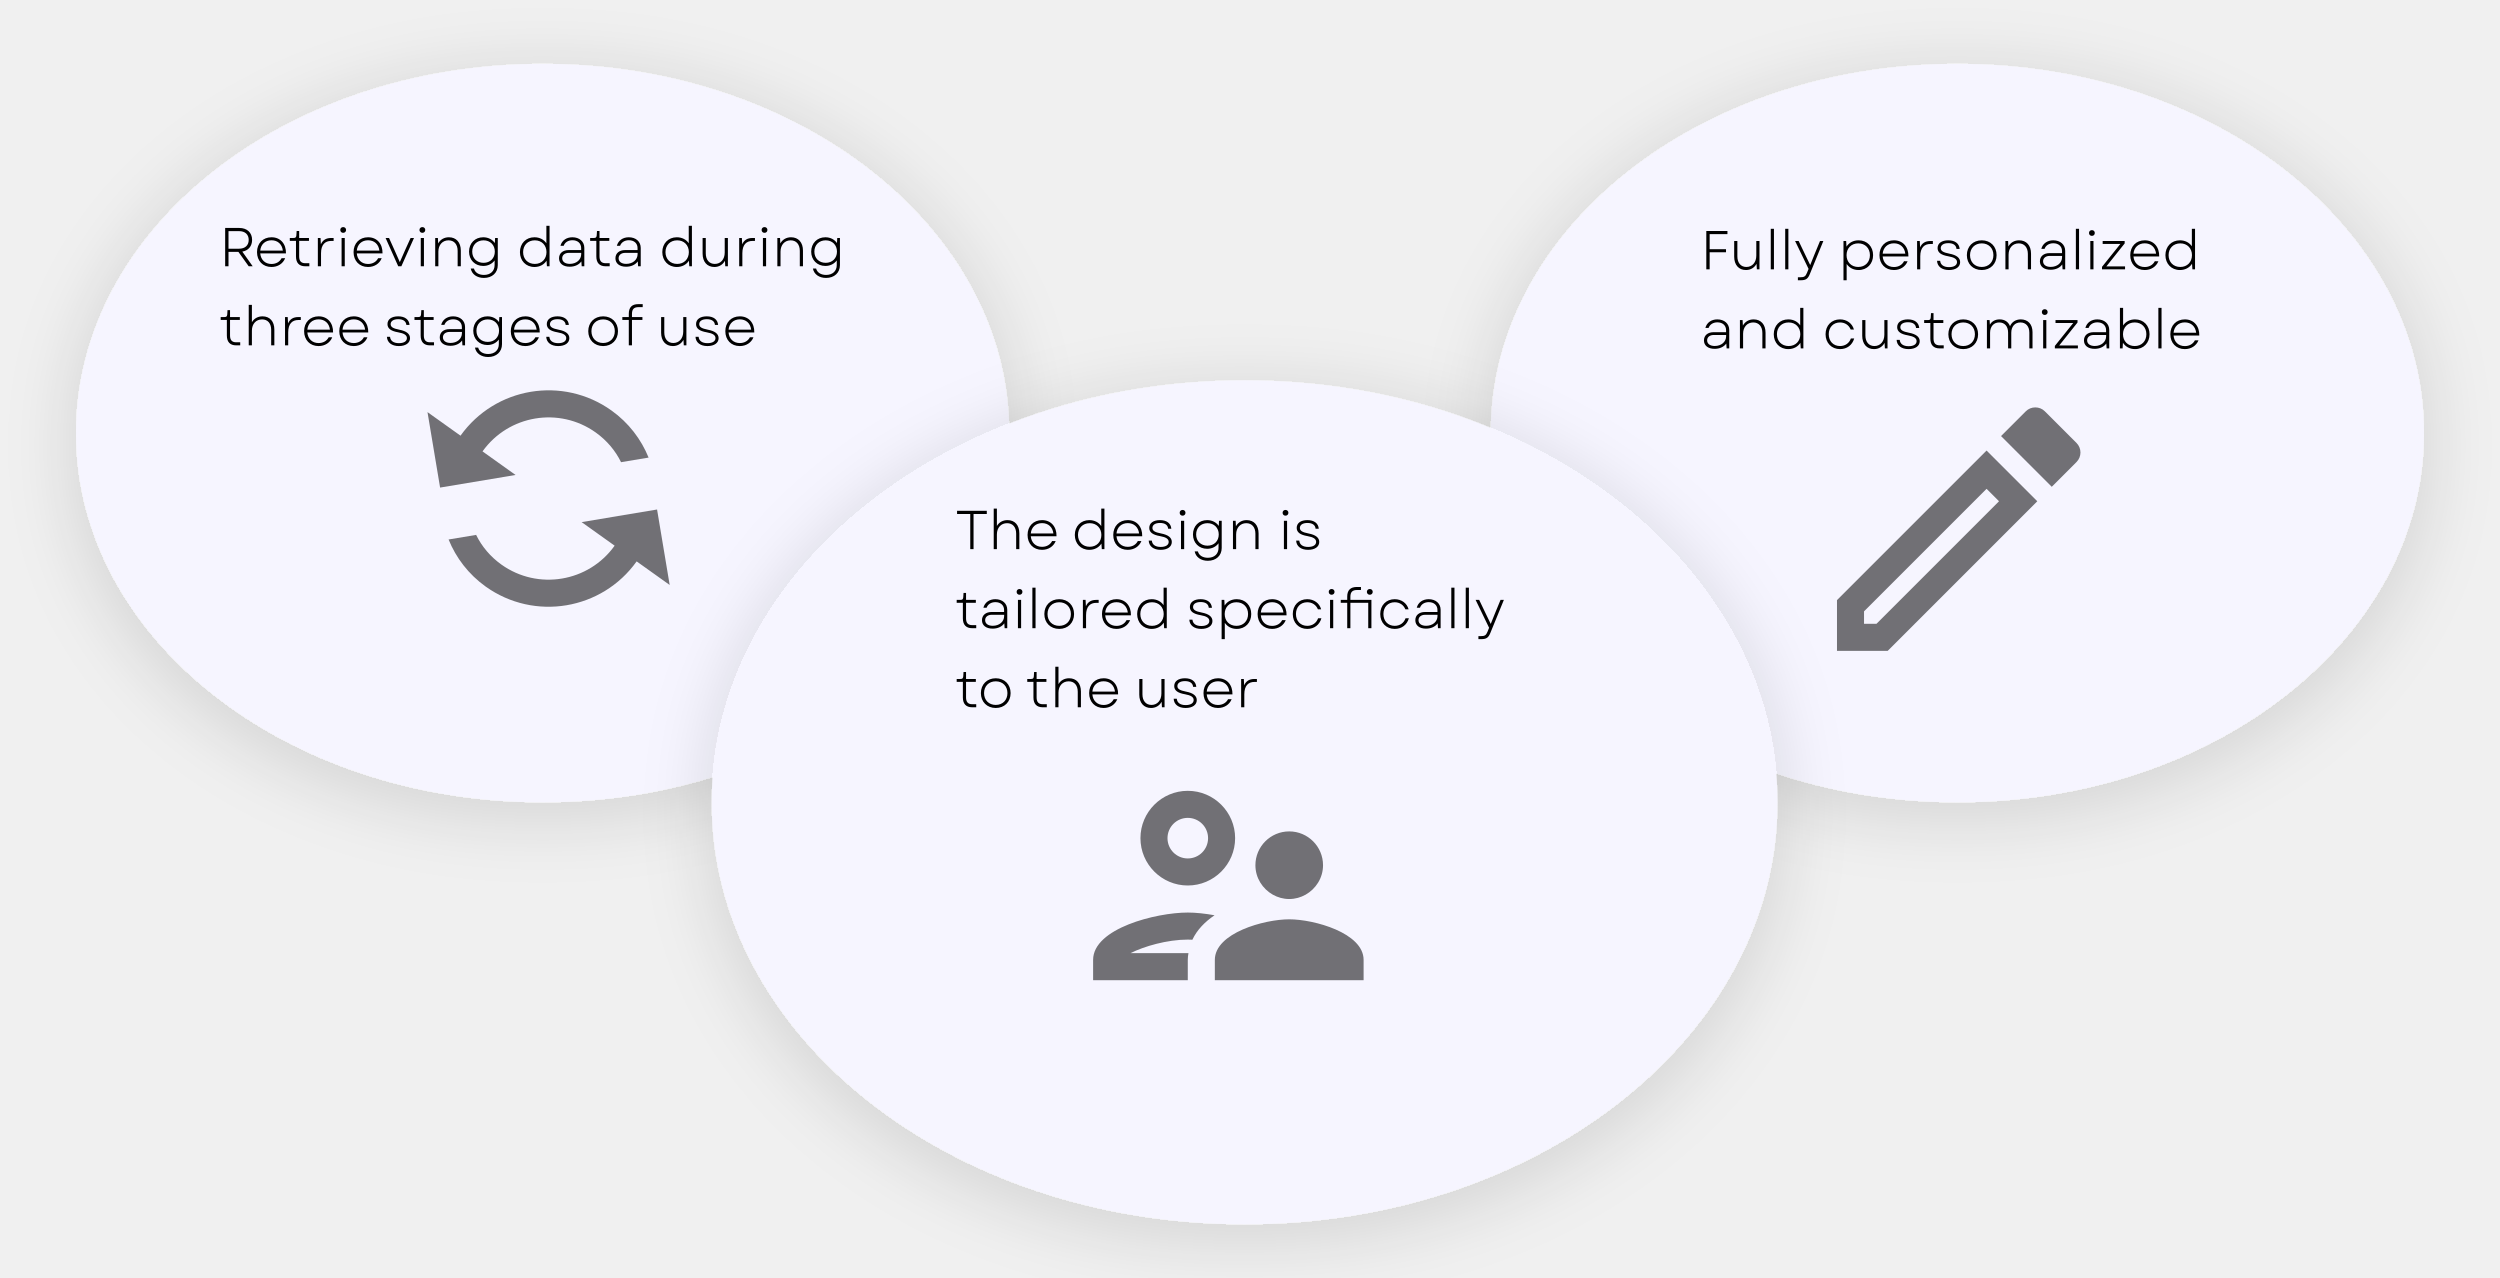
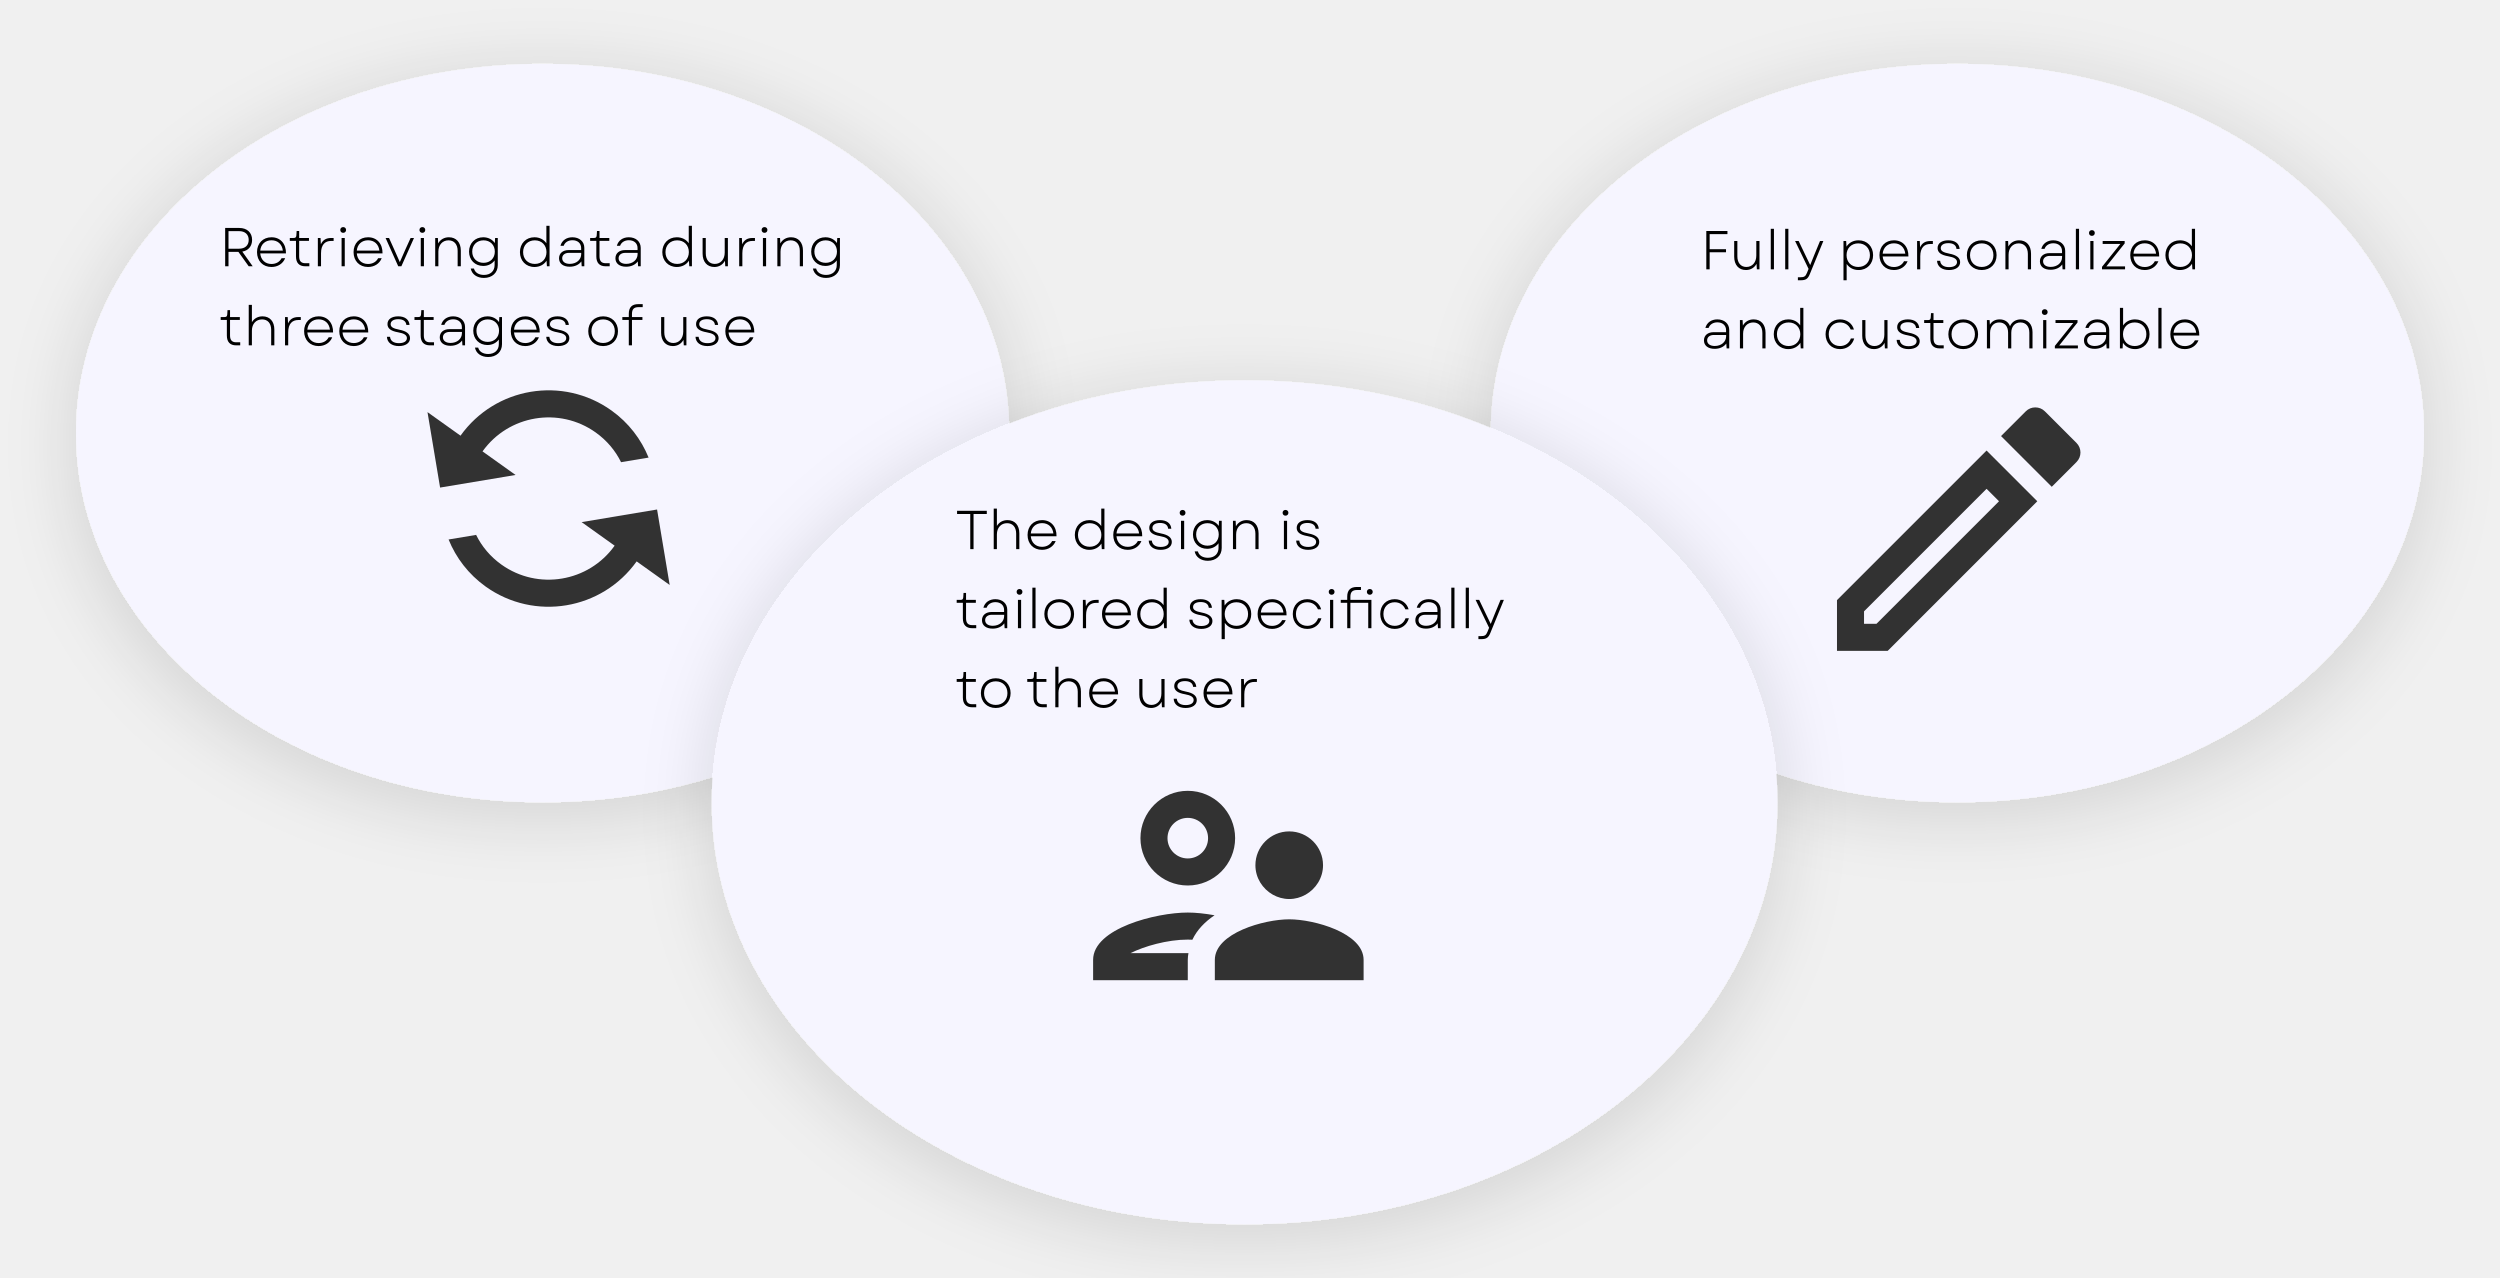
<svg xmlns="http://www.w3.org/2000/svg" width="822" height="420" viewBox="0 0 822 420" fill="none">
  <g filter="url(#filter0_d_882_44645)">
    <ellipse cx="643.578" cy="142.403" rx="153.422" ry="121.403" fill="#F6F5FF" />
  </g>
-   <path d="M604 197.323V213.999H620.676L669.86 164.815L653.184 148.139L604 197.323ZM616.985 205.105H612.894V201.014L653.184 160.724L657.275 164.815L616.985 205.105ZM682.756 145.649L672.35 135.243C671.461 134.353 670.349 133.953 669.193 133.953C668.037 133.953 666.925 134.398 666.08 135.243L657.942 143.381L674.618 160.057L682.756 151.919C684.491 150.185 684.491 147.383 682.756 145.649Z" fill="black" fill-opacity="0.54" />
+   <path d="M604 197.323V213.999H620.676L669.86 164.815L653.184 148.139L604 197.323ZM616.985 205.105H612.894V201.014L653.184 160.724L657.275 164.815L616.985 205.105ZM682.756 145.649L672.35 135.243C671.461 134.353 670.349 133.953 669.193 133.953C668.037 133.953 666.925 134.398 666.08 135.243L657.942 143.381L674.618 160.057L682.756 151.919C684.491 150.185 684.491 147.383 682.756 145.649V145.649Z" fill="#323232" />
  <g filter="url(#filter1_d_882_44645)">
    <ellipse cx="178.422" cy="142.403" rx="153.422" ry="121.403" fill="#F6F5FF" />
  </g>
  <g clip-path="url(#clip0_882_44645)">
-     <path d="M151.417 143.252L140.558 135.502L144.703 160.314L169.515 156.17L158.656 148.419C167.207 136.438 183.894 133.651 195.875 142.202C199.53 144.811 202.359 148.196 204.201 151.969L213.258 150.457C210.821 144.456 206.724 139.019 201.042 134.963C185.043 123.544 162.836 127.254 151.417 143.252ZM202.092 179.42C193.541 191.401 176.854 194.189 164.873 185.638C161.218 183.028 158.389 179.643 156.547 175.87L147.49 177.383C149.927 183.384 154.024 188.821 159.706 192.877C175.705 204.296 197.912 200.586 209.331 184.587L220.19 192.338L216.045 167.525L191.233 171.67L202.092 179.42Z" fill="black" fill-opacity="0.54" />
+     <path d="M151.417 143.252L140.558 135.502L144.703 160.314L169.515 156.17L158.656 148.419C167.207 136.438 183.894 133.651 195.875 142.202C199.53 144.811 202.359 148.196 204.201 151.969L213.258 150.457C210.821 144.456 206.724 139.019 201.042 134.963C185.043 123.544 162.836 127.254 151.417 143.252ZM202.092 179.42C193.541 191.401 176.854 194.189 164.873 185.638C161.218 183.028 158.389 179.643 156.547 175.87L147.49 177.383C149.927 183.384 154.024 188.821 159.706 192.877C175.705 204.296 197.912 200.586 209.331 184.587L220.19 192.338L216.045 167.525L191.233 171.67L202.092 179.42Z" fill="#323232" />
  </g>
  <g filter="url(#filter2_d_882_44645)">
    <ellipse cx="409.22" cy="263.807" rx="175.212" ry="138.747" fill="#F6F5FF" />
  </g>
  <g clip-path="url(#clip1_882_44645)">
-     <path d="M390.543 291.152C399.126 291.152 406.108 284.171 406.108 275.588C406.108 267.005 399.126 260.023 390.543 260.023C381.96 260.023 374.979 267.005 374.979 275.588C374.979 284.171 381.96 291.152 390.543 291.152ZM390.543 268.917C394.234 268.917 397.214 271.897 397.214 275.588C397.214 279.279 394.234 282.258 390.543 282.258C386.852 282.258 383.873 279.279 383.873 275.588C383.873 271.897 386.852 268.917 390.543 268.917ZM390.765 313.387H371.732C376.135 311.164 383.739 308.94 390.543 308.94C391.032 308.94 391.566 308.985 392.055 308.985C393.567 305.739 396.191 303.07 399.348 300.936C396.102 300.358 393.033 300.046 390.543 300.046C380.137 300.046 359.414 305.249 359.414 315.611V322.282H390.543V315.611C390.543 314.855 390.632 314.099 390.765 313.387ZM423.896 302.27C415.713 302.27 399.437 306.761 399.437 315.611V322.282H448.354V315.611C448.354 306.761 432.078 302.27 423.896 302.27ZM429.277 294.176C432.656 292.264 435.013 288.662 435.013 284.482C435.013 278.345 430.033 273.364 423.896 273.364C417.759 273.364 412.778 278.345 412.778 284.482C412.778 288.662 415.135 292.264 418.515 294.176C420.116 295.066 421.939 295.599 423.896 295.599C425.852 295.599 427.676 295.066 429.277 294.176Z" fill="black" fill-opacity="0.54" />
+     <path d="M390.543 291.152C399.126 291.152 406.108 284.171 406.108 275.588C406.108 267.005 399.126 260.023 390.543 260.023C381.96 260.023 374.979 267.005 374.979 275.588C374.979 284.171 381.96 291.152 390.543 291.152ZM390.543 268.917C394.234 268.917 397.214 271.897 397.214 275.588C397.214 279.279 394.234 282.258 390.543 282.258C386.852 282.258 383.873 279.279 383.873 275.588C383.873 271.897 386.852 268.917 390.543 268.917ZM390.765 313.387H371.732C376.135 311.164 383.739 308.94 390.543 308.94C391.032 308.94 391.566 308.985 392.055 308.985C393.567 305.739 396.191 303.07 399.348 300.936C396.102 300.358 393.033 300.046 390.543 300.046C380.137 300.046 359.414 305.249 359.414 315.611V322.282H390.543V315.611C390.543 314.855 390.632 314.099 390.765 313.387ZM423.896 302.27C415.713 302.27 399.437 306.761 399.437 315.611V322.282H448.354V315.611C448.354 306.761 432.078 302.27 423.896 302.27ZM429.277 294.176C432.656 292.264 435.013 288.662 435.013 284.482C435.013 278.345 430.032 273.364 423.896 273.364C417.759 273.364 412.778 278.345 412.778 284.482C412.778 288.662 415.135 292.264 418.515 294.176C420.116 295.066 421.939 295.599 423.896 295.599C425.852 295.599 427.676 295.066 429.277 294.176Z" fill="#323232" />
  </g>
  <path d="M561.034 88.553V75.953H567.982V76.979H562.132V81.929H567.514V82.937H562.132V88.553H561.034ZM574.071 88.787C571.677 88.787 570.201 87.077 570.201 84.395V79.247H571.245V84.305C571.245 86.429 572.379 87.779 574.215 87.779C576.141 87.779 577.473 86.267 577.473 84.053V79.247H578.517V88.553H577.653L577.545 86.735C576.825 88.085 575.529 88.787 574.071 88.787ZM582.229 88.553V75.233H583.273V88.553H582.229ZM586.975 88.553V75.233H588.019V88.553H586.975ZM591.145 92.153V91.163H591.919C593.233 91.163 593.647 90.893 594.133 89.723L594.655 88.409L590.227 79.247H591.397L593.593 83.837L595.195 87.149L596.527 83.837L598.417 79.247H599.515L595.069 90.119C594.421 91.739 593.701 92.153 592.027 92.153H591.145ZM611.103 88.787C609.393 88.787 608.007 88.013 607.179 86.789V92.153H606.135V79.247H607.017L607.125 81.101C607.935 79.805 609.357 79.013 611.103 79.013C613.929 79.013 615.873 81.065 615.873 83.891C615.873 86.717 613.929 88.787 611.103 88.787ZM607.143 83.891C607.143 86.177 608.709 87.779 610.995 87.779C613.281 87.779 614.829 86.177 614.829 83.891C614.829 81.623 613.281 80.021 610.995 80.021C608.709 80.021 607.143 81.623 607.143 83.891ZM622.716 88.787C619.89 88.787 617.964 86.789 617.964 83.891C617.964 81.011 619.908 79.013 622.734 79.013C625.668 79.013 627.558 81.173 627.486 84.323H619.026C619.206 86.429 620.646 87.797 622.716 87.797C624.228 87.797 625.434 87.095 626.046 85.889L627.216 85.907C626.496 87.689 624.804 88.787 622.716 88.787ZM619.026 83.405H626.46C626.208 81.299 624.768 80.003 622.734 80.003C620.664 80.003 619.206 81.353 619.026 83.405ZM630.34 88.553V79.247H631.222L631.33 81.335C631.96 79.931 633.022 79.247 634.75 79.247H635.524V80.219H634.714C632.716 80.219 631.384 81.443 631.384 84.269V88.553H630.34ZM640.822 88.787C638.464 88.787 636.97 87.599 636.898 85.745H637.924C638.032 87.059 639.058 87.833 640.84 87.833C642.478 87.833 643.468 87.203 643.468 86.177C643.468 85.205 642.586 84.611 640.606 84.269C638.176 83.855 637.078 82.991 637.078 81.569C637.078 79.985 638.428 79.013 640.606 79.013C642.802 79.013 644.188 80.057 644.332 81.839H643.288C643.18 80.615 642.226 79.949 640.606 79.949C639.058 79.949 638.122 80.579 638.122 81.587C638.122 82.505 638.896 83.009 640.966 83.405C643.324 83.855 644.494 84.791 644.494 86.195C644.494 87.761 643.072 88.787 640.822 88.787ZM651.6 88.787C648.72 88.787 646.704 86.771 646.704 83.891C646.704 81.029 648.72 79.013 651.6 79.013C654.462 79.013 656.478 81.029 656.478 83.891C656.478 86.771 654.462 88.787 651.6 88.787ZM647.748 83.891C647.748 86.195 649.314 87.779 651.6 87.779C653.868 87.779 655.434 86.195 655.434 83.891C655.434 81.605 653.868 80.021 651.6 80.021C649.314 80.021 647.748 81.605 647.748 83.891ZM659.379 88.553V79.247H660.261L660.351 81.047C661.089 79.715 662.385 79.013 663.879 79.013C666.309 79.013 667.803 80.723 667.803 83.405V88.553H666.759V83.495C666.759 81.353 665.607 80.021 663.753 80.021C661.791 80.021 660.423 81.515 660.423 83.729V88.553H659.379ZM674.231 88.697C672.071 88.697 670.721 87.635 670.721 85.925C670.721 84.269 671.981 83.225 673.889 83.225H677.993V82.559C677.993 81.011 676.859 79.985 675.131 79.985C673.727 79.985 672.629 80.705 672.251 81.821H671.189C671.639 80.093 673.133 79.013 675.113 79.013C677.435 79.013 679.037 80.435 679.037 82.505V88.553H678.173L678.065 86.951C677.255 88.067 675.887 88.697 674.231 88.697ZM671.765 85.907C671.765 87.041 672.719 87.761 674.267 87.761C676.427 87.761 678.011 86.411 678.011 84.539V84.143H673.925C672.647 84.143 671.765 84.845 671.765 85.907ZM682.547 88.553V75.233H683.591V88.553H682.547ZM687.293 88.553V79.247H688.337V88.553H687.293ZM686.861 76.601C686.861 76.079 687.239 75.665 687.815 75.665C688.391 75.665 688.769 76.079 688.769 76.601C688.769 77.141 688.391 77.555 687.815 77.555C687.239 77.555 686.861 77.141 686.861 76.601ZM691.14 88.553V87.743L697.188 80.201H691.356V79.247H698.592V80.039L692.58 87.581H698.718V88.553H691.14ZM705.175 88.787C702.349 88.787 700.423 86.789 700.423 83.891C700.423 81.011 702.367 79.013 705.193 79.013C708.127 79.013 710.017 81.173 709.945 84.323H701.485C701.665 86.429 703.105 87.797 705.175 87.797C706.687 87.797 707.893 87.095 708.505 85.889L709.675 85.907C708.955 87.689 707.263 88.787 705.175 88.787ZM701.485 83.405H708.919C708.667 81.299 707.227 80.003 705.193 80.003C703.123 80.003 701.665 81.353 701.485 83.405ZM716.759 88.787C713.951 88.787 711.989 86.717 711.989 83.891C711.989 81.065 713.951 79.013 716.759 79.013C718.469 79.013 719.855 79.769 720.683 80.975V75.233H721.727V88.553H720.863L720.737 86.717C719.927 87.995 718.505 88.787 716.759 88.787ZM713.033 83.891C713.033 86.177 714.599 87.779 716.885 87.779C719.153 87.779 720.719 86.177 720.719 83.891C720.719 81.623 719.153 80.021 716.885 80.021C714.599 80.021 713.033 81.623 713.033 83.891ZM563.77 114.697C561.61 114.697 560.26 113.635 560.26 111.925C560.26 110.269 561.52 109.225 563.428 109.225H567.532V108.559C567.532 107.011 566.398 105.985 564.67 105.985C563.266 105.985 562.168 106.705 561.79 107.821H560.728C561.178 106.093 562.672 105.013 564.652 105.013C566.974 105.013 568.576 106.435 568.576 108.505V114.553H567.712L567.604 112.951C566.794 114.067 565.426 114.697 563.77 114.697ZM561.304 111.907C561.304 113.041 562.258 113.761 563.806 113.761C565.966 113.761 567.55 112.411 567.55 110.539V110.143H563.464C562.186 110.143 561.304 110.845 561.304 111.907ZM572.086 114.553V105.247H572.968L573.058 107.047C573.796 105.715 575.092 105.013 576.586 105.013C579.016 105.013 580.51 106.723 580.51 109.405V114.553H579.466V109.495C579.466 107.353 578.314 106.021 576.46 106.021C574.498 106.021 573.13 107.515 573.13 109.729V114.553H572.086ZM587.982 114.787C585.174 114.787 583.212 112.717 583.212 109.891C583.212 107.065 585.174 105.013 587.982 105.013C589.692 105.013 591.078 105.769 591.906 106.975V101.233H592.95V114.553H592.086L591.96 112.717C591.15 113.995 589.728 114.787 587.982 114.787ZM584.256 109.891C584.256 112.177 585.822 113.779 588.108 113.779C590.376 113.779 591.942 112.177 591.942 109.891C591.942 107.623 590.376 106.021 588.108 106.021C585.822 106.021 584.256 107.623 584.256 109.891ZM604.997 114.787C602.207 114.787 600.245 112.753 600.245 109.891C600.245 107.029 602.207 105.013 604.997 105.013C607.211 105.013 609.029 106.327 609.569 108.343H608.507C607.895 106.867 606.599 106.021 604.997 106.021C602.801 106.021 601.289 107.605 601.289 109.891C601.289 112.195 602.801 113.779 604.997 113.779C606.707 113.779 608.039 112.825 608.561 111.295H609.659C609.029 113.473 607.283 114.787 604.997 114.787ZM616.171 114.787C613.777 114.787 612.301 113.077 612.301 110.395V105.247H613.345V110.305C613.345 112.429 614.479 113.779 616.315 113.779C618.241 113.779 619.573 112.267 619.573 110.053V105.247H620.617V114.553H619.753L619.645 112.735C618.925 114.085 617.629 114.787 616.171 114.787ZM627.533 114.787C625.175 114.787 623.681 113.599 623.609 111.745H624.635C624.743 113.059 625.769 113.833 627.551 113.833C629.189 113.833 630.179 113.203 630.179 112.177C630.179 111.205 629.297 110.611 627.317 110.269C624.887 109.855 623.789 108.991 623.789 107.569C623.789 105.985 625.139 105.013 627.317 105.013C629.513 105.013 630.899 106.057 631.043 107.839H629.999C629.891 106.615 628.937 105.949 627.317 105.949C625.769 105.949 624.833 106.579 624.833 107.587C624.833 108.505 625.607 109.009 627.677 109.405C630.035 109.855 631.205 110.791 631.205 112.195C631.205 113.761 629.783 114.787 627.533 114.787ZM637.741 114.553C635.761 114.553 634.699 113.437 634.699 111.331V106.201H632.665V105.247H633.853C634.555 105.247 634.753 105.067 634.825 104.383L634.915 102.961H635.743V105.247H638.965V106.201H635.743V111.295C635.743 112.825 636.373 113.545 637.777 113.545H639.091V114.553H637.741ZM645.518 114.787C642.638 114.787 640.622 112.771 640.622 109.891C640.622 107.029 642.638 105.013 645.518 105.013C648.38 105.013 650.396 107.029 650.396 109.891C650.396 112.771 648.38 114.787 645.518 114.787ZM641.666 109.891C641.666 112.195 643.232 113.779 645.518 113.779C647.786 113.779 649.352 112.195 649.352 109.891C649.352 107.605 647.786 106.021 645.518 106.021C643.232 106.021 641.666 107.605 641.666 109.891ZM653.297 114.553V105.247H654.179L654.269 106.759C654.917 105.625 656.051 105.013 657.491 105.013C659.111 105.013 660.353 105.823 660.893 107.245C661.523 105.823 662.801 105.013 664.439 105.013C666.779 105.013 668.291 106.615 668.291 109.207V114.553H667.247V109.369C667.247 107.299 666.095 106.021 664.313 106.021C662.495 106.021 661.307 107.335 661.307 109.441V114.553H660.263V109.369C660.263 107.299 659.129 106.021 657.347 106.021C655.529 106.021 654.341 107.335 654.341 109.441V114.553H653.297ZM671.79 114.553V105.247H672.834V114.553H671.79ZM671.358 102.601C671.358 102.079 671.736 101.665 672.312 101.665C672.888 101.665 673.266 102.079 673.266 102.601C673.266 103.141 672.888 103.555 672.312 103.555C671.736 103.555 671.358 103.141 671.358 102.601ZM675.636 114.553V113.743L681.684 106.201H675.852V105.247H683.088V106.039L677.076 113.581H683.214V114.553H675.636ZM688.715 114.697C686.555 114.697 685.205 113.635 685.205 111.925C685.205 110.269 686.465 109.225 688.373 109.225H692.477V108.559C692.477 107.011 691.343 105.985 689.615 105.985C688.211 105.985 687.113 106.705 686.735 107.821H685.673C686.123 106.093 687.617 105.013 689.597 105.013C691.919 105.013 693.521 106.435 693.521 108.505V114.553H692.657L692.549 112.951C691.739 114.067 690.371 114.697 688.715 114.697ZM686.249 111.907C686.249 113.041 687.203 113.761 688.751 113.761C690.911 113.761 692.495 112.411 692.495 110.539V110.143H688.409C687.131 110.143 686.249 110.845 686.249 111.907ZM702 114.787C700.254 114.787 698.832 113.977 698.022 112.699L697.914 114.553H697.032V101.233H698.076V107.011C698.904 105.769 700.29 105.013 702 105.013C704.826 105.013 706.77 107.065 706.77 109.891C706.77 112.717 704.826 114.787 702 114.787ZM698.04 109.891C698.04 112.177 699.606 113.779 701.892 113.779C704.178 113.779 705.726 112.177 705.726 109.891C705.726 107.623 704.178 106.021 701.892 106.021C699.606 106.021 698.04 107.623 698.04 109.891ZM709.67 114.553V101.233H710.714V114.553H709.67ZM718.359 114.787C715.533 114.787 713.607 112.789 713.607 109.891C713.607 107.011 715.551 105.013 718.377 105.013C721.311 105.013 723.201 107.173 723.129 110.323H714.669C714.849 112.429 716.289 113.797 718.359 113.797C719.871 113.797 721.077 113.095 721.689 111.889L722.859 111.907C722.139 113.689 720.447 114.787 718.359 114.787ZM714.669 109.405H722.103C721.851 107.299 720.411 106.003 718.377 106.003C716.307 106.003 714.849 107.353 714.669 109.405Z" fill="black" />
  <path d="M319.022 180.553V168.997H314.684V167.953H324.458V168.997H320.102V180.553H319.022ZM326.735 180.553V167.233H327.779V172.939C328.517 171.661 329.813 171.013 331.271 171.013C333.683 171.013 335.159 172.687 335.159 175.369V180.553H334.115V175.459C334.115 173.317 332.981 172.021 331.127 172.021C329.165 172.021 327.779 173.479 327.779 175.711V180.553H326.735ZM342.612 180.787C339.786 180.787 337.86 178.789 337.86 175.891C337.86 173.011 339.804 171.013 342.63 171.013C345.564 171.013 347.454 173.173 347.382 176.323H338.922C339.102 178.429 340.542 179.797 342.612 179.797C344.124 179.797 345.33 179.095 345.942 177.889L347.112 177.907C346.392 179.689 344.7 180.787 342.612 180.787ZM338.922 175.405H346.356C346.104 173.299 344.664 172.003 342.63 172.003C340.56 172.003 339.102 173.353 338.922 175.405ZM358.169 180.787C355.361 180.787 353.399 178.717 353.399 175.891C353.399 173.065 355.361 171.013 358.169 171.013C359.879 171.013 361.265 171.769 362.093 172.975V167.233H363.137V180.553H362.273L362.147 178.717C361.337 179.995 359.915 180.787 358.169 180.787ZM354.443 175.891C354.443 178.177 356.009 179.779 358.295 179.779C360.563 179.779 362.129 178.177 362.129 175.891C362.129 173.623 360.563 172.021 358.295 172.021C356.009 172.021 354.443 173.623 354.443 175.891ZM370.79 180.787C367.964 180.787 366.038 178.789 366.038 175.891C366.038 173.011 367.982 171.013 370.808 171.013C373.742 171.013 375.632 173.173 375.56 176.323H367.1C367.28 178.429 368.72 179.797 370.79 179.797C372.302 179.797 373.508 179.095 374.12 177.889L375.29 177.907C374.57 179.689 372.878 180.787 370.79 180.787ZM367.1 175.405H374.534C374.282 173.299 372.842 172.003 370.808 172.003C368.738 172.003 367.28 173.353 367.1 175.405ZM381.619 180.787C379.261 180.787 377.767 179.599 377.695 177.745H378.721C378.829 179.059 379.855 179.833 381.637 179.833C383.275 179.833 384.265 179.203 384.265 178.177C384.265 177.205 383.383 176.611 381.403 176.269C378.973 175.855 377.875 174.991 377.875 173.569C377.875 171.985 379.225 171.013 381.403 171.013C383.599 171.013 384.985 172.057 385.129 173.839H384.085C383.977 172.615 383.023 171.949 381.403 171.949C379.855 171.949 378.919 172.579 378.919 173.587C378.919 174.505 379.693 175.009 381.763 175.405C384.121 175.855 385.291 176.791 385.291 178.195C385.291 179.761 383.869 180.787 381.619 180.787ZM388.311 180.553V171.247H389.355V180.553H388.311ZM387.879 168.601C387.879 168.079 388.257 167.665 388.833 167.665C389.409 167.665 389.787 168.079 389.787 168.601C389.787 169.141 389.409 169.555 388.833 169.555C388.257 169.555 387.879 169.141 387.879 168.601ZM397.143 184.387C394.857 184.387 393.165 183.181 392.805 181.291H393.867C394.173 182.587 395.433 183.397 397.143 183.397C399.285 183.397 400.653 182.137 400.653 180.139V178.627C399.825 179.761 398.493 180.445 396.909 180.445C394.191 180.445 392.247 178.465 392.247 175.729C392.247 172.993 394.191 171.013 396.909 171.013C398.547 171.013 399.897 171.733 400.725 172.921L400.815 171.247H401.697V180.175C401.697 182.677 399.861 184.387 397.143 184.387ZM393.291 175.729C393.291 177.907 394.821 179.419 397.017 179.419C399.195 179.419 400.725 177.907 400.725 175.729C400.725 173.551 399.195 172.021 397.017 172.021C394.821 172.021 393.291 173.551 393.291 175.729ZM405.397 180.553V171.247H406.279L406.369 173.047C407.107 171.715 408.403 171.013 409.897 171.013C412.327 171.013 413.821 172.723 413.821 175.405V180.553H412.777V175.495C412.777 173.353 411.625 172.021 409.771 172.021C407.809 172.021 406.441 173.515 406.441 175.729V180.553H405.397ZM422.149 180.553V171.247H423.193V180.553H422.149ZM421.717 168.601C421.717 168.079 422.095 167.665 422.671 167.665C423.247 167.665 423.625 168.079 423.625 168.601C423.625 169.141 423.247 169.555 422.671 169.555C422.095 169.555 421.717 169.141 421.717 168.601ZM430.099 180.787C427.741 180.787 426.247 179.599 426.175 177.745H427.201C427.309 179.059 428.335 179.833 430.117 179.833C431.755 179.833 432.745 179.203 432.745 178.177C432.745 177.205 431.863 176.611 429.883 176.269C427.453 175.855 426.355 174.991 426.355 173.569C426.355 171.985 427.705 171.013 429.883 171.013C432.079 171.013 433.465 172.057 433.609 173.839H432.565C432.457 172.615 431.503 171.949 429.883 171.949C428.335 171.949 427.399 172.579 427.399 173.587C427.399 174.505 428.173 175.009 430.243 175.405C432.601 175.855 433.771 176.791 433.771 178.195C433.771 179.761 432.349 180.787 430.099 180.787ZM319.634 206.553C317.654 206.553 316.592 205.437 316.592 203.331V198.201H314.558V197.247H315.746C316.448 197.247 316.646 197.067 316.718 196.383L316.808 194.961H317.636V197.247H320.858V198.201H317.636V203.295C317.636 204.825 318.266 205.545 319.67 205.545H320.984V206.553H319.634ZM326.381 206.697C324.221 206.697 322.871 205.635 322.871 203.925C322.871 202.269 324.131 201.225 326.039 201.225H330.143V200.559C330.143 199.011 329.009 197.985 327.281 197.985C325.877 197.985 324.779 198.705 324.401 199.821H323.339C323.789 198.093 325.283 197.013 327.263 197.013C329.585 197.013 331.187 198.435 331.187 200.505V206.553H330.323L330.215 204.951C329.405 206.067 328.037 206.697 326.381 206.697ZM323.915 203.907C323.915 205.041 324.869 205.761 326.417 205.761C328.577 205.761 330.161 204.411 330.161 202.539V202.143H326.075C324.797 202.143 323.915 202.845 323.915 203.907ZM334.698 206.553V197.247H335.742V206.553H334.698ZM334.266 194.601C334.266 194.079 334.644 193.665 335.22 193.665C335.796 193.665 336.174 194.079 336.174 194.601C336.174 195.141 335.796 195.555 335.22 195.555C334.644 195.555 334.266 195.141 334.266 194.601ZM339.444 206.553V193.233H340.488V206.553H339.444ZM348.276 206.787C345.396 206.787 343.38 204.771 343.38 201.891C343.38 199.029 345.396 197.013 348.276 197.013C351.138 197.013 353.154 199.029 353.154 201.891C353.154 204.771 351.138 206.787 348.276 206.787ZM344.424 201.891C344.424 204.195 345.99 205.779 348.276 205.779C350.544 205.779 352.11 204.195 352.11 201.891C352.11 199.605 350.544 198.021 348.276 198.021C345.99 198.021 344.424 199.605 344.424 201.891ZM356.055 206.553V197.247H356.937L357.045 199.335C357.675 197.931 358.737 197.247 360.465 197.247H361.239V198.219H360.429C358.431 198.219 357.099 199.443 357.099 202.269V206.553H356.055ZM367.081 206.787C364.255 206.787 362.329 204.789 362.329 201.891C362.329 199.011 364.273 197.013 367.099 197.013C370.033 197.013 371.923 199.173 371.851 202.323H363.391C363.571 204.429 365.011 205.797 367.081 205.797C368.593 205.797 369.799 205.095 370.411 203.889L371.581 203.907C370.861 205.689 369.169 206.787 367.081 206.787ZM363.391 201.405H370.825C370.573 199.299 369.133 198.003 367.099 198.003C365.029 198.003 363.571 199.353 363.391 201.405ZM378.666 206.787C375.858 206.787 373.896 204.717 373.896 201.891C373.896 199.065 375.858 197.013 378.666 197.013C380.376 197.013 381.762 197.769 382.59 198.975V193.233H383.634V206.553H382.77L382.644 204.717C381.834 205.995 380.412 206.787 378.666 206.787ZM374.94 201.891C374.94 204.177 376.506 205.779 378.792 205.779C381.06 205.779 382.626 204.177 382.626 201.891C382.626 199.623 381.06 198.021 378.792 198.021C376.506 198.021 374.94 199.623 374.94 201.891ZM394.978 206.787C392.62 206.787 391.126 205.599 391.054 203.745H392.08C392.188 205.059 393.214 205.833 394.996 205.833C396.634 205.833 397.624 205.203 397.624 204.177C397.624 203.205 396.742 202.611 394.762 202.269C392.332 201.855 391.234 200.991 391.234 199.569C391.234 197.985 392.584 197.013 394.762 197.013C396.958 197.013 398.344 198.057 398.488 199.839H397.444C397.336 198.615 396.382 197.949 394.762 197.949C393.214 197.949 392.278 198.579 392.278 199.587C392.278 200.505 393.052 201.009 395.122 201.405C397.48 201.855 398.65 202.791 398.65 204.195C398.65 205.761 397.228 206.787 394.978 206.787ZM406.638 206.787C404.928 206.787 403.542 206.013 402.714 204.789V210.153H401.67V197.247H402.552L402.66 199.101C403.47 197.805 404.892 197.013 406.638 197.013C409.464 197.013 411.408 199.065 411.408 201.891C411.408 204.717 409.464 206.787 406.638 206.787ZM402.678 201.891C402.678 204.177 404.244 205.779 406.53 205.779C408.816 205.779 410.364 204.177 410.364 201.891C410.364 199.623 408.816 198.021 406.53 198.021C404.244 198.021 402.678 199.623 402.678 201.891ZM418.251 206.787C415.425 206.787 413.499 204.789 413.499 201.891C413.499 199.011 415.443 197.013 418.269 197.013C421.203 197.013 423.093 199.173 423.021 202.323H414.561C414.741 204.429 416.181 205.797 418.251 205.797C419.763 205.797 420.969 205.095 421.581 203.889L422.751 203.907C422.031 205.689 420.339 206.787 418.251 206.787ZM414.561 201.405H421.995C421.743 199.299 420.303 198.003 418.269 198.003C416.199 198.003 414.741 199.353 414.561 201.405ZM429.817 206.787C427.027 206.787 425.065 204.753 425.065 201.891C425.065 199.029 427.027 197.013 429.817 197.013C432.031 197.013 433.849 198.327 434.389 200.343H433.327C432.715 198.867 431.419 198.021 429.817 198.021C427.621 198.021 426.109 199.605 426.109 201.891C426.109 204.195 427.621 205.779 429.817 205.779C431.527 205.779 432.859 204.825 433.381 203.295H434.479C433.849 205.473 432.103 206.787 429.817 206.787ZM437.319 206.553V197.247H438.363V206.553H437.319ZM436.887 194.601C436.887 194.079 437.265 193.665 437.841 193.665C438.417 193.665 438.795 194.079 438.795 194.601C438.795 195.141 438.417 195.555 437.841 195.555C437.265 195.555 436.887 195.141 436.887 194.601ZM449.877 206.553V198.201H444.009V206.553H442.965V198.201H440.841V197.247H442.965V196.167C442.965 194.061 444.027 192.999 446.133 192.999H447.483V193.989H446.223C444.675 193.989 444.009 194.655 444.009 196.239V197.247H450.921V206.553H449.877ZM449.427 194.601C449.427 194.079 449.823 193.665 450.399 193.665C450.957 193.665 451.353 194.079 451.353 194.601C451.353 195.141 450.957 195.555 450.399 195.555C449.823 195.555 449.427 195.141 449.427 194.601ZM458.575 206.787C455.785 206.787 453.823 204.753 453.823 201.891C453.823 199.029 455.785 197.013 458.575 197.013C460.789 197.013 462.607 198.327 463.147 200.343H462.085C461.473 198.867 460.177 198.021 458.575 198.021C456.379 198.021 454.867 199.605 454.867 201.891C454.867 204.195 456.379 205.779 458.575 205.779C460.285 205.779 461.617 204.825 462.139 203.295H463.237C462.607 205.473 460.861 206.787 458.575 206.787ZM468.87 206.697C466.71 206.697 465.36 205.635 465.36 203.925C465.36 202.269 466.62 201.225 468.528 201.225H472.632V200.559C472.632 199.011 471.498 197.985 469.77 197.985C468.366 197.985 467.268 198.705 466.89 199.821H465.828C466.278 198.093 467.772 197.013 469.752 197.013C472.074 197.013 473.676 198.435 473.676 200.505V206.553H472.812L472.704 204.951C471.894 206.067 470.526 206.697 468.87 206.697ZM466.404 203.907C466.404 205.041 467.358 205.761 468.906 205.761C471.066 205.761 472.65 204.411 472.65 202.539V202.143H468.564C467.286 202.143 466.404 202.845 466.404 203.907ZM477.186 206.553V193.233H478.23V206.553H477.186ZM481.932 206.553V193.233H482.976V206.553H481.932ZM486.102 210.153V209.163H486.876C488.19 209.163 488.604 208.893 489.09 207.723L489.612 206.409L485.184 197.247H486.354L488.55 201.837L490.152 205.149L491.484 201.837L493.374 197.247H494.472L490.026 208.119C489.378 209.739 488.658 210.153 486.984 210.153H486.102ZM319.634 232.553C317.654 232.553 316.592 231.437 316.592 229.331V224.201H314.558V223.247H315.746C316.448 223.247 316.646 223.067 316.718 222.383L316.808 220.961H317.636V223.247H320.858V224.201H317.636V229.295C317.636 230.825 318.266 231.545 319.67 231.545H320.984V232.553H319.634ZM327.411 232.787C324.531 232.787 322.515 230.771 322.515 227.891C322.515 225.029 324.531 223.013 327.411 223.013C330.273 223.013 332.289 225.029 332.289 227.891C332.289 230.771 330.273 232.787 327.411 232.787ZM323.559 227.891C323.559 230.195 325.125 231.779 327.411 231.779C329.679 231.779 331.245 230.195 331.245 227.891C331.245 225.605 329.679 224.021 327.411 224.021C325.125 224.021 323.559 225.605 323.559 227.891ZM342.837 232.553C340.857 232.553 339.795 231.437 339.795 229.331V224.201H337.761V223.247H338.949C339.651 223.247 339.849 223.067 339.921 222.383L340.011 220.961H340.839V223.247H344.061V224.201H340.839V229.295C340.839 230.825 341.469 231.545 342.873 231.545H344.187V232.553H342.837ZM346.985 232.553V219.233H348.029V224.939C348.767 223.661 350.063 223.013 351.521 223.013C353.933 223.013 355.409 224.687 355.409 227.369V232.553H354.365V227.459C354.365 225.317 353.231 224.021 351.377 224.021C349.415 224.021 348.029 225.479 348.029 227.711V232.553H346.985ZM362.862 232.787C360.036 232.787 358.11 230.789 358.11 227.891C358.11 225.011 360.054 223.013 362.88 223.013C365.814 223.013 367.704 225.173 367.632 228.323H359.172C359.352 230.429 360.792 231.797 362.862 231.797C364.374 231.797 365.58 231.095 366.192 229.889L367.362 229.907C366.642 231.689 364.95 232.787 362.862 232.787ZM359.172 227.405H366.606C366.354 225.299 364.914 224.003 362.88 224.003C360.81 224.003 359.352 225.353 359.172 227.405ZM378.465 232.787C376.071 232.787 374.595 231.077 374.595 228.395V223.247H375.639V228.305C375.639 230.429 376.773 231.779 378.609 231.779C380.535 231.779 381.867 230.267 381.867 228.053V223.247H382.911V232.553H382.047L381.939 230.735C381.219 232.085 379.923 232.787 378.465 232.787ZM389.828 232.787C387.47 232.787 385.976 231.599 385.904 229.745H386.93C387.038 231.059 388.064 231.833 389.846 231.833C391.484 231.833 392.474 231.203 392.474 230.177C392.474 229.205 391.592 228.611 389.612 228.269C387.182 227.855 386.084 226.991 386.084 225.569C386.084 223.985 387.434 223.013 389.612 223.013C391.808 223.013 393.194 224.057 393.338 225.839H392.294C392.186 224.615 391.232 223.949 389.612 223.949C388.064 223.949 387.128 224.579 387.128 225.587C387.128 226.505 387.902 227.009 389.972 227.405C392.33 227.855 393.5 228.791 393.5 230.195C393.5 231.761 392.078 232.787 389.828 232.787ZM400.462 232.787C397.636 232.787 395.71 230.789 395.71 227.891C395.71 225.011 397.654 223.013 400.48 223.013C403.414 223.013 405.304 225.173 405.232 228.323H396.772C396.952 230.429 398.392 231.797 400.462 231.797C401.974 231.797 403.18 231.095 403.792 229.889L404.962 229.907C404.242 231.689 402.55 232.787 400.462 232.787ZM396.772 227.405H404.206C403.954 225.299 402.514 224.003 400.48 224.003C398.41 224.003 396.952 225.353 396.772 227.405ZM408.086 232.553V223.247H408.968L409.076 225.335C409.706 223.931 410.768 223.247 412.496 223.247H413.27V224.219H412.46C410.462 224.219 409.13 225.443 409.13 228.269V232.553H408.086Z" fill="black" />
  <path d="M74.034 87.553V74.953H78.696C81.234 74.953 82.89 76.483 82.89 78.877C82.89 80.965 81.648 82.387 79.668 82.729L83.088 87.553H81.774L78.39 82.819H75.132V87.553H74.034ZM75.132 81.775H78.588C80.586 81.775 81.774 80.677 81.774 78.877C81.774 77.095 80.586 75.997 78.588 75.997H75.132V81.775ZM89.257 87.787C86.431 87.787 84.505 85.789 84.505 82.891C84.505 80.011 86.449 78.013 89.275 78.013C92.209 78.013 94.099 80.173 94.027 83.323H85.567C85.747 85.429 87.187 86.797 89.257 86.797C90.769 86.797 91.975 86.095 92.587 84.889L93.757 84.907C93.037 86.689 91.345 87.787 89.257 87.787ZM85.567 82.405H93.001C92.749 80.299 91.309 79.003 89.275 79.003C87.205 79.003 85.747 80.353 85.567 82.405ZM100.363 87.553C98.382 87.553 97.32 86.437 97.32 84.331V79.201H95.287V78.247H96.475C97.177 78.247 97.374 78.067 97.447 77.383L97.537 75.961H98.365V78.247H101.587V79.201H98.365V84.295C98.365 85.825 98.995 86.545 100.399 86.545H101.713V87.553H100.363ZM104.51 87.553V78.247H105.392L105.5 80.335C106.13 78.931 107.192 78.247 108.92 78.247H109.694V79.219H108.884C106.886 79.219 105.554 80.443 105.554 83.269V87.553H104.51ZM112.315 87.553V78.247H113.359V87.553H112.315ZM111.883 75.601C111.883 75.079 112.261 74.665 112.837 74.665C113.413 74.665 113.791 75.079 113.791 75.601C113.791 76.141 113.413 76.555 112.837 76.555C112.261 76.555 111.883 76.141 111.883 75.601ZM121.003 87.787C118.177 87.787 116.251 85.789 116.251 82.891C116.251 80.011 118.195 78.013 121.021 78.013C123.955 78.013 125.845 80.173 125.773 83.323H117.313C117.493 85.429 118.933 86.797 121.003 86.797C122.515 86.797 123.721 86.095 124.333 84.889L125.503 84.907C124.783 86.689 123.091 87.787 121.003 87.787ZM117.313 82.405H124.747C124.495 80.299 123.055 79.003 121.021 79.003C118.951 79.003 117.493 80.353 117.313 82.405ZM130.94 87.553L126.782 78.247H127.916L129.536 81.847L131.462 86.185L133.37 81.847L135.008 78.247H136.124L131.966 87.553H130.94ZM138.348 87.553V78.247H139.392V87.553H138.348ZM137.916 75.601C137.916 75.079 138.294 74.665 138.87 74.665C139.446 74.665 139.824 75.079 139.824 75.601C139.824 76.141 139.446 76.555 138.87 76.555C138.294 76.555 137.916 76.141 137.916 75.601ZM143.094 87.553V78.247H143.976L144.066 80.047C144.804 78.715 146.1 78.013 147.594 78.013C150.024 78.013 151.518 79.723 151.518 82.405V87.553H150.474V82.495C150.474 80.353 149.322 79.021 147.468 79.021C145.506 79.021 144.138 80.515 144.138 82.729V87.553H143.094ZM159.116 91.387C156.83 91.387 155.138 90.181 154.778 88.291H155.84C156.146 89.587 157.406 90.397 159.116 90.397C161.258 90.397 162.626 89.137 162.626 87.139V85.627C161.798 86.761 160.466 87.445 158.882 87.445C156.164 87.445 154.22 85.465 154.22 82.729C154.22 79.993 156.164 78.013 158.882 78.013C160.52 78.013 161.87 78.733 162.698 79.921L162.788 78.247H163.67V87.175C163.67 89.677 161.834 91.387 159.116 91.387ZM155.264 82.729C155.264 84.907 156.794 86.419 158.99 86.419C161.168 86.419 162.698 84.907 162.698 82.729C162.698 80.551 161.168 79.021 158.99 79.021C156.794 79.021 155.264 80.551 155.264 82.729ZM175.724 87.787C172.916 87.787 170.954 85.717 170.954 82.891C170.954 80.065 172.916 78.013 175.724 78.013C177.434 78.013 178.82 78.769 179.648 79.975V74.233H180.692V87.553H179.828L179.702 85.717C178.892 86.995 177.47 87.787 175.724 87.787ZM171.998 82.891C171.998 85.177 173.564 86.779 175.85 86.779C178.118 86.779 179.684 85.177 179.684 82.891C179.684 80.623 178.118 79.021 175.85 79.021C173.564 79.021 171.998 80.623 171.998 82.891ZM187.319 87.697C185.159 87.697 183.809 86.635 183.809 84.925C183.809 83.269 185.069 82.225 186.977 82.225H191.081V81.559C191.081 80.011 189.947 78.985 188.219 78.985C186.815 78.985 185.717 79.705 185.339 80.821H184.277C184.727 79.093 186.221 78.013 188.201 78.013C190.523 78.013 192.125 79.435 192.125 81.505V87.553H191.261L191.153 85.951C190.343 87.067 188.975 87.697 187.319 87.697ZM184.853 84.907C184.853 86.041 185.807 86.761 187.355 86.761C189.515 86.761 191.099 85.411 191.099 83.539V83.143H187.013C185.735 83.143 184.853 83.845 184.853 84.907ZM199.116 87.553C197.136 87.553 196.074 86.437 196.074 84.331V79.201H194.04V78.247H195.228C195.93 78.247 196.128 78.067 196.2 77.383L196.29 75.961H197.118V78.247H200.34V79.201H197.118V84.295C197.118 85.825 197.748 86.545 199.152 86.545H200.466V87.553H199.116ZM205.864 87.697C203.704 87.697 202.354 86.635 202.354 84.925C202.354 83.269 203.614 82.225 205.522 82.225H209.626V81.559C209.626 80.011 208.492 78.985 206.764 78.985C205.36 78.985 204.262 79.705 203.884 80.821H202.822C203.272 79.093 204.766 78.013 206.746 78.013C209.068 78.013 210.67 79.435 210.67 81.505V87.553H209.806L209.698 85.951C208.888 87.067 207.52 87.697 205.864 87.697ZM203.398 84.907C203.398 86.041 204.352 86.761 205.9 86.761C208.06 86.761 209.644 85.411 209.644 83.539V83.143H205.558C204.28 83.143 203.398 83.845 203.398 84.907ZM222.535 87.787C219.727 87.787 217.765 85.717 217.765 82.891C217.765 80.065 219.727 78.013 222.535 78.013C224.245 78.013 225.631 78.769 226.459 79.975V74.233H227.503V87.553H226.639L226.513 85.717C225.703 86.995 224.281 87.787 222.535 87.787ZM218.809 82.891C218.809 85.177 220.375 86.779 222.661 86.779C224.929 86.779 226.495 85.177 226.495 82.891C226.495 80.623 224.929 79.021 222.661 79.021C220.375 79.021 218.809 80.623 218.809 82.891ZM234.885 87.787C232.491 87.787 231.015 86.077 231.015 83.395V78.247H232.059V83.305C232.059 85.429 233.193 86.779 235.029 86.779C236.955 86.779 238.287 85.267 238.287 83.053V78.247H239.331V87.553H238.467L238.359 85.735C237.639 87.085 236.343 87.787 234.885 87.787ZM243.043 87.553V78.247H243.925L244.033 80.335C244.663 78.931 245.725 78.247 247.453 78.247H248.227V79.219H247.417C245.419 79.219 244.087 80.443 244.087 83.269V87.553H243.043ZM250.848 87.553V78.247H251.892V87.553H250.848ZM250.416 75.601C250.416 75.079 250.794 74.665 251.37 74.665C251.946 74.665 252.324 75.079 252.324 75.601C252.324 76.141 251.946 76.555 251.37 76.555C250.794 76.555 250.416 76.141 250.416 75.601ZM255.594 87.553V78.247H256.476L256.566 80.047C257.304 78.715 258.6 78.013 260.094 78.013C262.524 78.013 264.018 79.723 264.018 82.405V87.553H262.974V82.495C262.974 80.353 261.822 79.021 259.968 79.021C258.006 79.021 256.638 80.515 256.638 82.729V87.553H255.594ZM271.616 91.387C269.33 91.387 267.638 90.181 267.278 88.291H268.34C268.646 89.587 269.906 90.397 271.616 90.397C273.758 90.397 275.126 89.137 275.126 87.139V85.627C274.298 86.761 272.966 87.445 271.382 87.445C268.664 87.445 266.72 85.465 266.72 82.729C266.72 79.993 268.664 78.013 271.382 78.013C273.02 78.013 274.37 78.733 275.198 79.921L275.288 78.247H276.17V87.175C276.17 89.677 274.334 91.387 271.616 91.387ZM267.764 82.729C267.764 84.907 269.294 86.419 271.49 86.419C273.668 86.419 275.198 84.907 275.198 82.729C275.198 80.551 273.668 79.021 271.49 79.021C269.294 79.021 267.764 80.551 267.764 82.729ZM77.634 113.553C75.654 113.553 74.592 112.437 74.592 110.331V105.201H72.558V104.247H73.746C74.448 104.247 74.646 104.067 74.718 103.383L74.808 101.961H75.636V104.247H78.858V105.201H75.636V110.295C75.636 111.825 76.266 112.545 77.67 112.545H78.984V113.553H77.634ZM81.782 113.553V100.233H82.826V105.939C83.564 104.661 84.86 104.013 86.318 104.013C88.73 104.013 90.206 105.687 90.206 108.369V113.553H89.162V108.459C89.162 106.317 88.028 105.021 86.174 105.021C84.212 105.021 82.826 106.479 82.826 108.711V113.553H81.782ZM93.717 113.553V104.247H94.599L94.707 106.335C95.337 104.931 96.399 104.247 98.127 104.247H98.901V105.219H98.091C96.093 105.219 94.761 106.443 94.761 109.269V113.553H93.717ZM104.743 113.787C101.917 113.787 99.991 111.789 99.991 108.891C99.991 106.011 101.935 104.013 104.761 104.013C107.695 104.013 109.585 106.173 109.513 109.323H101.053C101.233 111.429 102.673 112.797 104.743 112.797C106.255 112.797 107.461 112.095 108.073 110.889L109.243 110.907C108.523 112.689 106.831 113.787 104.743 113.787ZM101.053 108.405H108.487C108.235 106.299 106.795 105.003 104.761 105.003C102.691 105.003 101.233 106.353 101.053 108.405ZM116.31 113.787C113.484 113.787 111.558 111.789 111.558 108.891C111.558 106.011 113.502 104.013 116.328 104.013C119.262 104.013 121.152 106.173 121.08 109.323H112.62C112.8 111.429 114.24 112.797 116.31 112.797C117.822 112.797 119.028 112.095 119.64 110.889L120.81 110.907C120.09 112.689 118.398 113.787 116.31 113.787ZM112.62 108.405H120.054C119.802 106.299 118.362 105.003 116.328 105.003C114.258 105.003 112.8 106.353 112.62 108.405ZM131.146 113.787C128.788 113.787 127.294 112.599 127.222 110.745H128.248C128.356 112.059 129.382 112.833 131.164 112.833C132.802 112.833 133.792 112.203 133.792 111.177C133.792 110.205 132.91 109.611 130.93 109.269C128.5 108.855 127.402 107.991 127.402 106.569C127.402 104.985 128.752 104.013 130.93 104.013C133.126 104.013 134.512 105.057 134.656 106.839H133.612C133.504 105.615 132.55 104.949 130.93 104.949C129.382 104.949 128.446 105.579 128.446 106.587C128.446 107.505 129.22 108.009 131.29 108.405C133.648 108.855 134.818 109.791 134.818 111.195C134.818 112.761 133.396 113.787 131.146 113.787ZM141.355 113.553C139.375 113.553 138.313 112.437 138.313 110.331V105.201H136.279V104.247H137.467C138.169 104.247 138.367 104.067 138.439 103.383L138.529 101.961H139.357V104.247H142.579V105.201H139.357V110.295C139.357 111.825 139.987 112.545 141.391 112.545H142.705V113.553H141.355ZM148.102 113.697C145.942 113.697 144.592 112.635 144.592 110.925C144.592 109.269 145.852 108.225 147.76 108.225H151.864V107.559C151.864 106.011 150.73 104.985 149.002 104.985C147.598 104.985 146.5 105.705 146.122 106.821H145.06C145.51 105.093 147.004 104.013 148.984 104.013C151.306 104.013 152.908 105.435 152.908 107.505V113.553H152.044L151.936 111.951C151.126 113.067 149.758 113.697 148.102 113.697ZM145.636 110.907C145.636 112.041 146.59 112.761 148.138 112.761C150.298 112.761 151.882 111.411 151.882 109.539V109.143H147.796C146.518 109.143 145.636 109.845 145.636 110.907ZM160.504 117.387C158.218 117.387 156.526 116.181 156.166 114.291H157.228C157.534 115.587 158.794 116.397 160.504 116.397C162.646 116.397 164.014 115.137 164.014 113.139V111.627C163.186 112.761 161.854 113.445 160.27 113.445C157.552 113.445 155.608 111.465 155.608 108.729C155.608 105.993 157.552 104.013 160.27 104.013C161.908 104.013 163.258 104.733 164.086 105.921L164.176 104.247H165.058V113.175C165.058 115.677 163.222 117.387 160.504 117.387ZM156.652 108.729C156.652 110.907 158.182 112.419 160.378 112.419C162.556 112.419 164.086 110.907 164.086 108.729C164.086 106.551 162.556 105.021 160.378 105.021C158.182 105.021 156.652 106.551 156.652 108.729ZM172.7 113.787C169.874 113.787 167.948 111.789 167.948 108.891C167.948 106.011 169.892 104.013 172.718 104.013C175.652 104.013 177.542 106.173 177.47 109.323H169.01C169.19 111.429 170.63 112.797 172.7 112.797C174.212 112.797 175.418 112.095 176.03 110.889L177.2 110.907C176.48 112.689 174.788 113.787 172.7 113.787ZM169.01 108.405H176.444C176.192 106.299 174.752 105.003 172.718 105.003C170.648 105.003 169.19 106.353 169.01 108.405ZM183.529 113.787C181.171 113.787 179.677 112.599 179.605 110.745H180.631C180.739 112.059 181.765 112.833 183.547 112.833C185.185 112.833 186.175 112.203 186.175 111.177C186.175 110.205 185.293 109.611 183.313 109.269C180.883 108.855 179.785 107.991 179.785 106.569C179.785 104.985 181.135 104.013 183.313 104.013C185.509 104.013 186.895 105.057 187.039 106.839H185.995C185.887 105.615 184.933 104.949 183.313 104.949C181.765 104.949 180.829 105.579 180.829 106.587C180.829 107.505 181.603 108.009 183.673 108.405C186.031 108.855 187.201 109.791 187.201 111.195C187.201 112.761 185.779 113.787 183.529 113.787ZM198.315 113.787C195.435 113.787 193.419 111.771 193.419 108.891C193.419 106.029 195.435 104.013 198.315 104.013C201.177 104.013 203.193 106.029 203.193 108.891C203.193 111.771 201.177 113.787 198.315 113.787ZM194.463 108.891C194.463 111.195 196.029 112.779 198.315 112.779C200.583 112.779 202.149 111.195 202.149 108.891C202.149 106.605 200.583 105.021 198.315 105.021C196.029 105.021 194.463 106.605 194.463 108.891ZM206.748 103.167C206.748 101.043 207.792 99.999 209.862 99.999H211.32V100.989H209.952C208.44 100.989 207.792 101.655 207.792 103.239V104.247H211.23V105.201H207.792V113.553H206.748V105.201H204.624V104.247H206.748V103.167ZM221.245 113.787C218.851 113.787 217.375 112.077 217.375 109.395V104.247H218.419V109.305C218.419 111.429 219.553 112.779 221.389 112.779C223.315 112.779 224.647 111.267 224.647 109.053V104.247H225.691V113.553H224.827L224.719 111.735C223.999 113.085 222.703 113.787 221.245 113.787ZM232.607 113.787C230.249 113.787 228.755 112.599 228.683 110.745H229.709C229.817 112.059 230.843 112.833 232.625 112.833C234.263 112.833 235.253 112.203 235.253 111.177C235.253 110.205 234.371 109.611 232.391 109.269C229.961 108.855 228.863 107.991 228.863 106.569C228.863 104.985 230.213 104.013 232.391 104.013C234.587 104.013 235.973 105.057 236.117 106.839H235.073C234.965 105.615 234.011 104.949 232.391 104.949C230.843 104.949 229.907 105.579 229.907 106.587C229.907 107.505 230.681 108.009 232.751 108.405C235.109 108.855 236.279 109.791 236.279 111.195C236.279 112.761 234.857 113.787 232.607 113.787ZM243.241 113.787C240.415 113.787 238.489 111.789 238.489 108.891C238.489 106.011 240.433 104.013 243.259 104.013C246.193 104.013 248.083 106.173 248.011 109.323H239.551C239.731 111.429 241.171 112.797 243.241 112.797C244.753 112.797 245.959 112.095 246.571 110.889L247.741 110.907C247.021 112.689 245.329 113.787 243.241 113.787ZM239.551 108.405H246.985C246.733 106.299 245.293 105.003 243.259 105.003C241.189 105.003 239.731 106.353 239.551 108.405Z" fill="black" />
  <defs>
    <filter id="filter0_d_882_44645" x="465.156" y="0" width="356.844" height="292.807" filterUnits="userSpaceOnUse" color-interpolation-filters="sRGB">
      <feFlood flood-opacity="0" result="BackgroundImageFix" />
      <feColorMatrix in="SourceAlpha" type="matrix" values="0 0 0 0 0 0 0 0 0 0 0 0 0 0 0 0 0 0 127 0" result="hardAlpha" />
      <feMorphology radius="5" operator="dilate" in="SourceAlpha" result="effect1_dropShadow_882_44645" />
      <feOffset dy="4" />
      <feGaussianBlur stdDeviation="10" />
      <feComposite in2="hardAlpha" operator="out" />
      <feColorMatrix type="matrix" values="0 0 0 0 0 0 0 0 0 0 0 0 0 0 0 0 0 0 0.1 0" />
      <feBlend mode="normal" in2="BackgroundImageFix" result="effect1_dropShadow_882_44645" />
      <feBlend mode="normal" in="SourceGraphic" in2="effect1_dropShadow_882_44645" result="shape" />
    </filter>
    <filter id="filter1_d_882_44645" x="0" y="0" width="356.844" height="292.807" filterUnits="userSpaceOnUse" color-interpolation-filters="sRGB">
      <feFlood flood-opacity="0" result="BackgroundImageFix" />
      <feColorMatrix in="SourceAlpha" type="matrix" values="0 0 0 0 0 0 0 0 0 0 0 0 0 0 0 0 0 0 127 0" result="hardAlpha" />
      <feMorphology radius="5" operator="dilate" in="SourceAlpha" result="effect1_dropShadow_882_44645" />
      <feOffset dy="4" />
      <feGaussianBlur stdDeviation="10" />
      <feComposite in2="hardAlpha" operator="out" />
      <feColorMatrix type="matrix" values="0 0 0 0 0 0 0 0 0 0 0 0 0 0 0 0 0 0 0.1 0" />
      <feBlend mode="normal" in2="BackgroundImageFix" result="effect1_dropShadow_882_44645" />
      <feBlend mode="normal" in="SourceGraphic" in2="effect1_dropShadow_882_44645" result="shape" />
    </filter>
    <filter id="filter2_d_882_44645" x="209.008" y="104.061" width="400.422" height="327.492" filterUnits="userSpaceOnUse" color-interpolation-filters="sRGB">
      <feFlood flood-opacity="0" result="BackgroundImageFix" />
      <feColorMatrix in="SourceAlpha" type="matrix" values="0 0 0 0 0 0 0 0 0 0 0 0 0 0 0 0 0 0 127 0" result="hardAlpha" />
      <feMorphology radius="5" operator="dilate" in="SourceAlpha" result="effect1_dropShadow_882_44645" />
      <feOffset dy="4" />
      <feGaussianBlur stdDeviation="10" />
      <feComposite in2="hardAlpha" operator="out" />
      <feColorMatrix type="matrix" values="0 0 0 0 0 0 0 0 0 0 0 0 0 0 0 0 0 0 0.1 0" />
      <feBlend mode="normal" in2="BackgroundImageFix" result="effect1_dropShadow_882_44645" />
      <feBlend mode="normal" in="SourceGraphic" in2="effect1_dropShadow_882_44645" result="shape" />
    </filter>
    <clipPath id="clip0_882_44645">
      <rect width="106.728" height="106.728" fill="white" transform="translate(105.938 176.355) rotate(-54.4833)" />
    </clipPath>
    <clipPath id="clip1_882_44645">
      <rect width="106.728" height="106.728" fill="white" transform="translate(359.414 250.465)" />
    </clipPath>
  </defs>
</svg>
